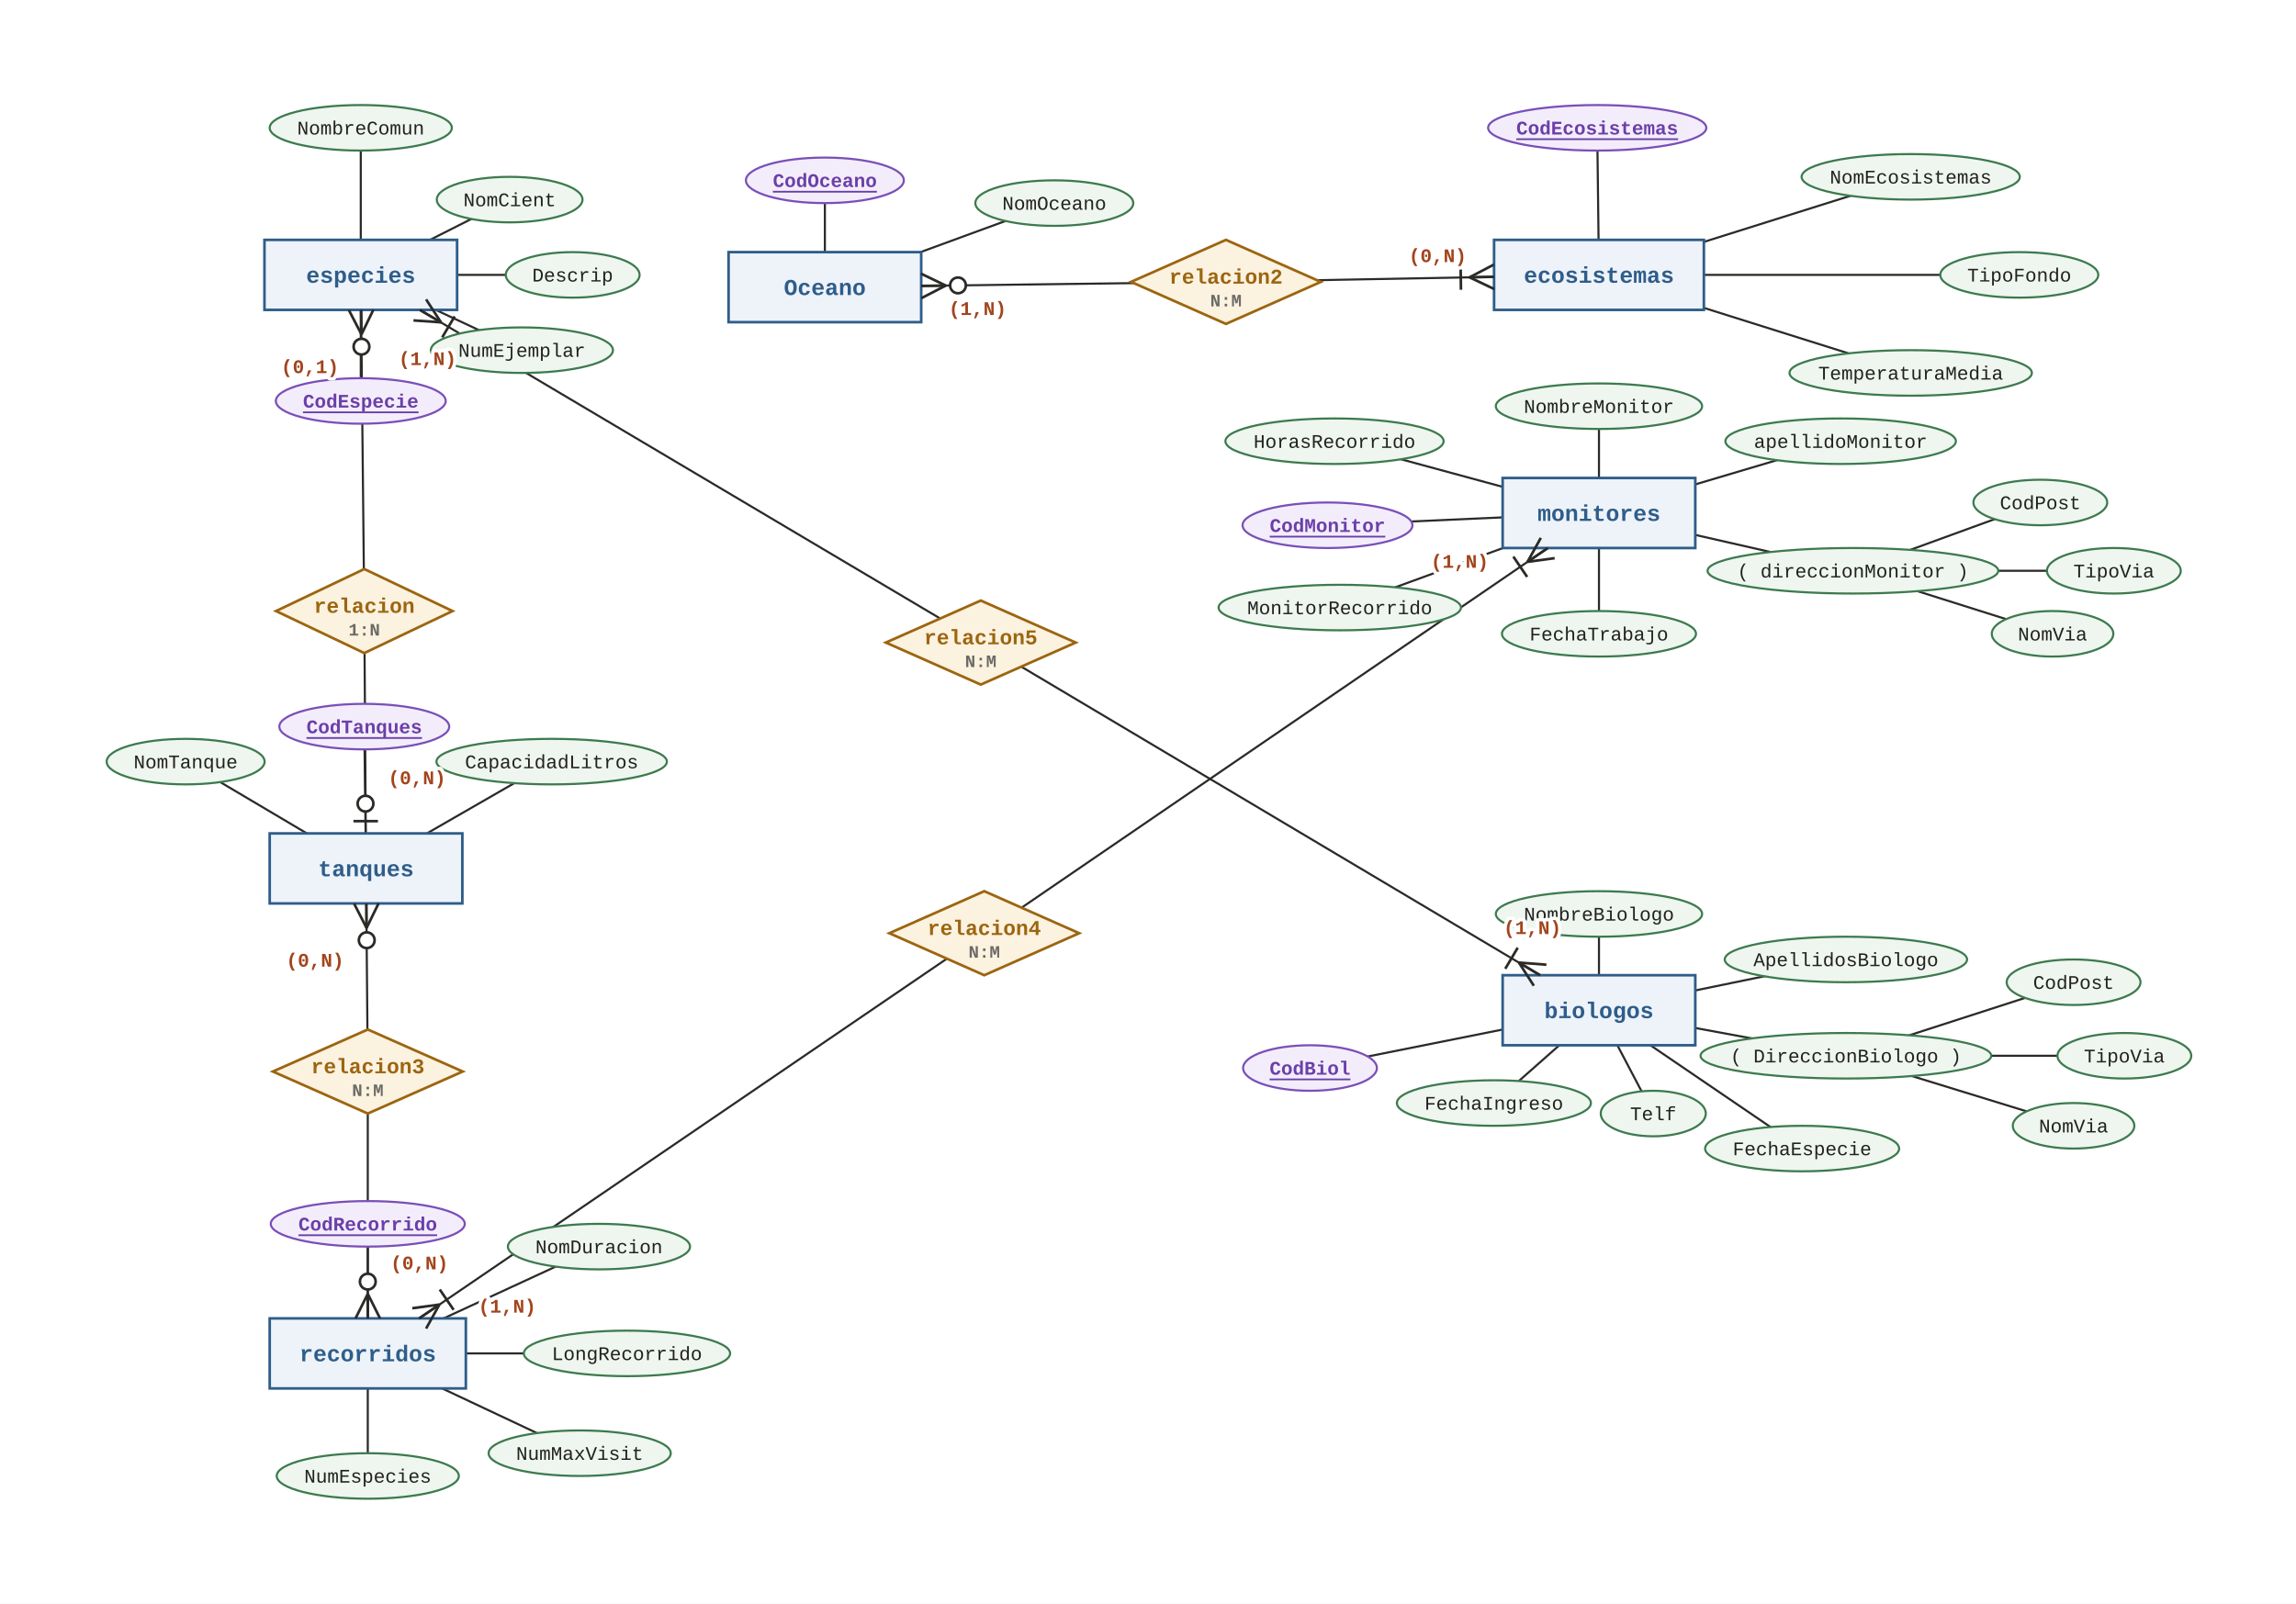
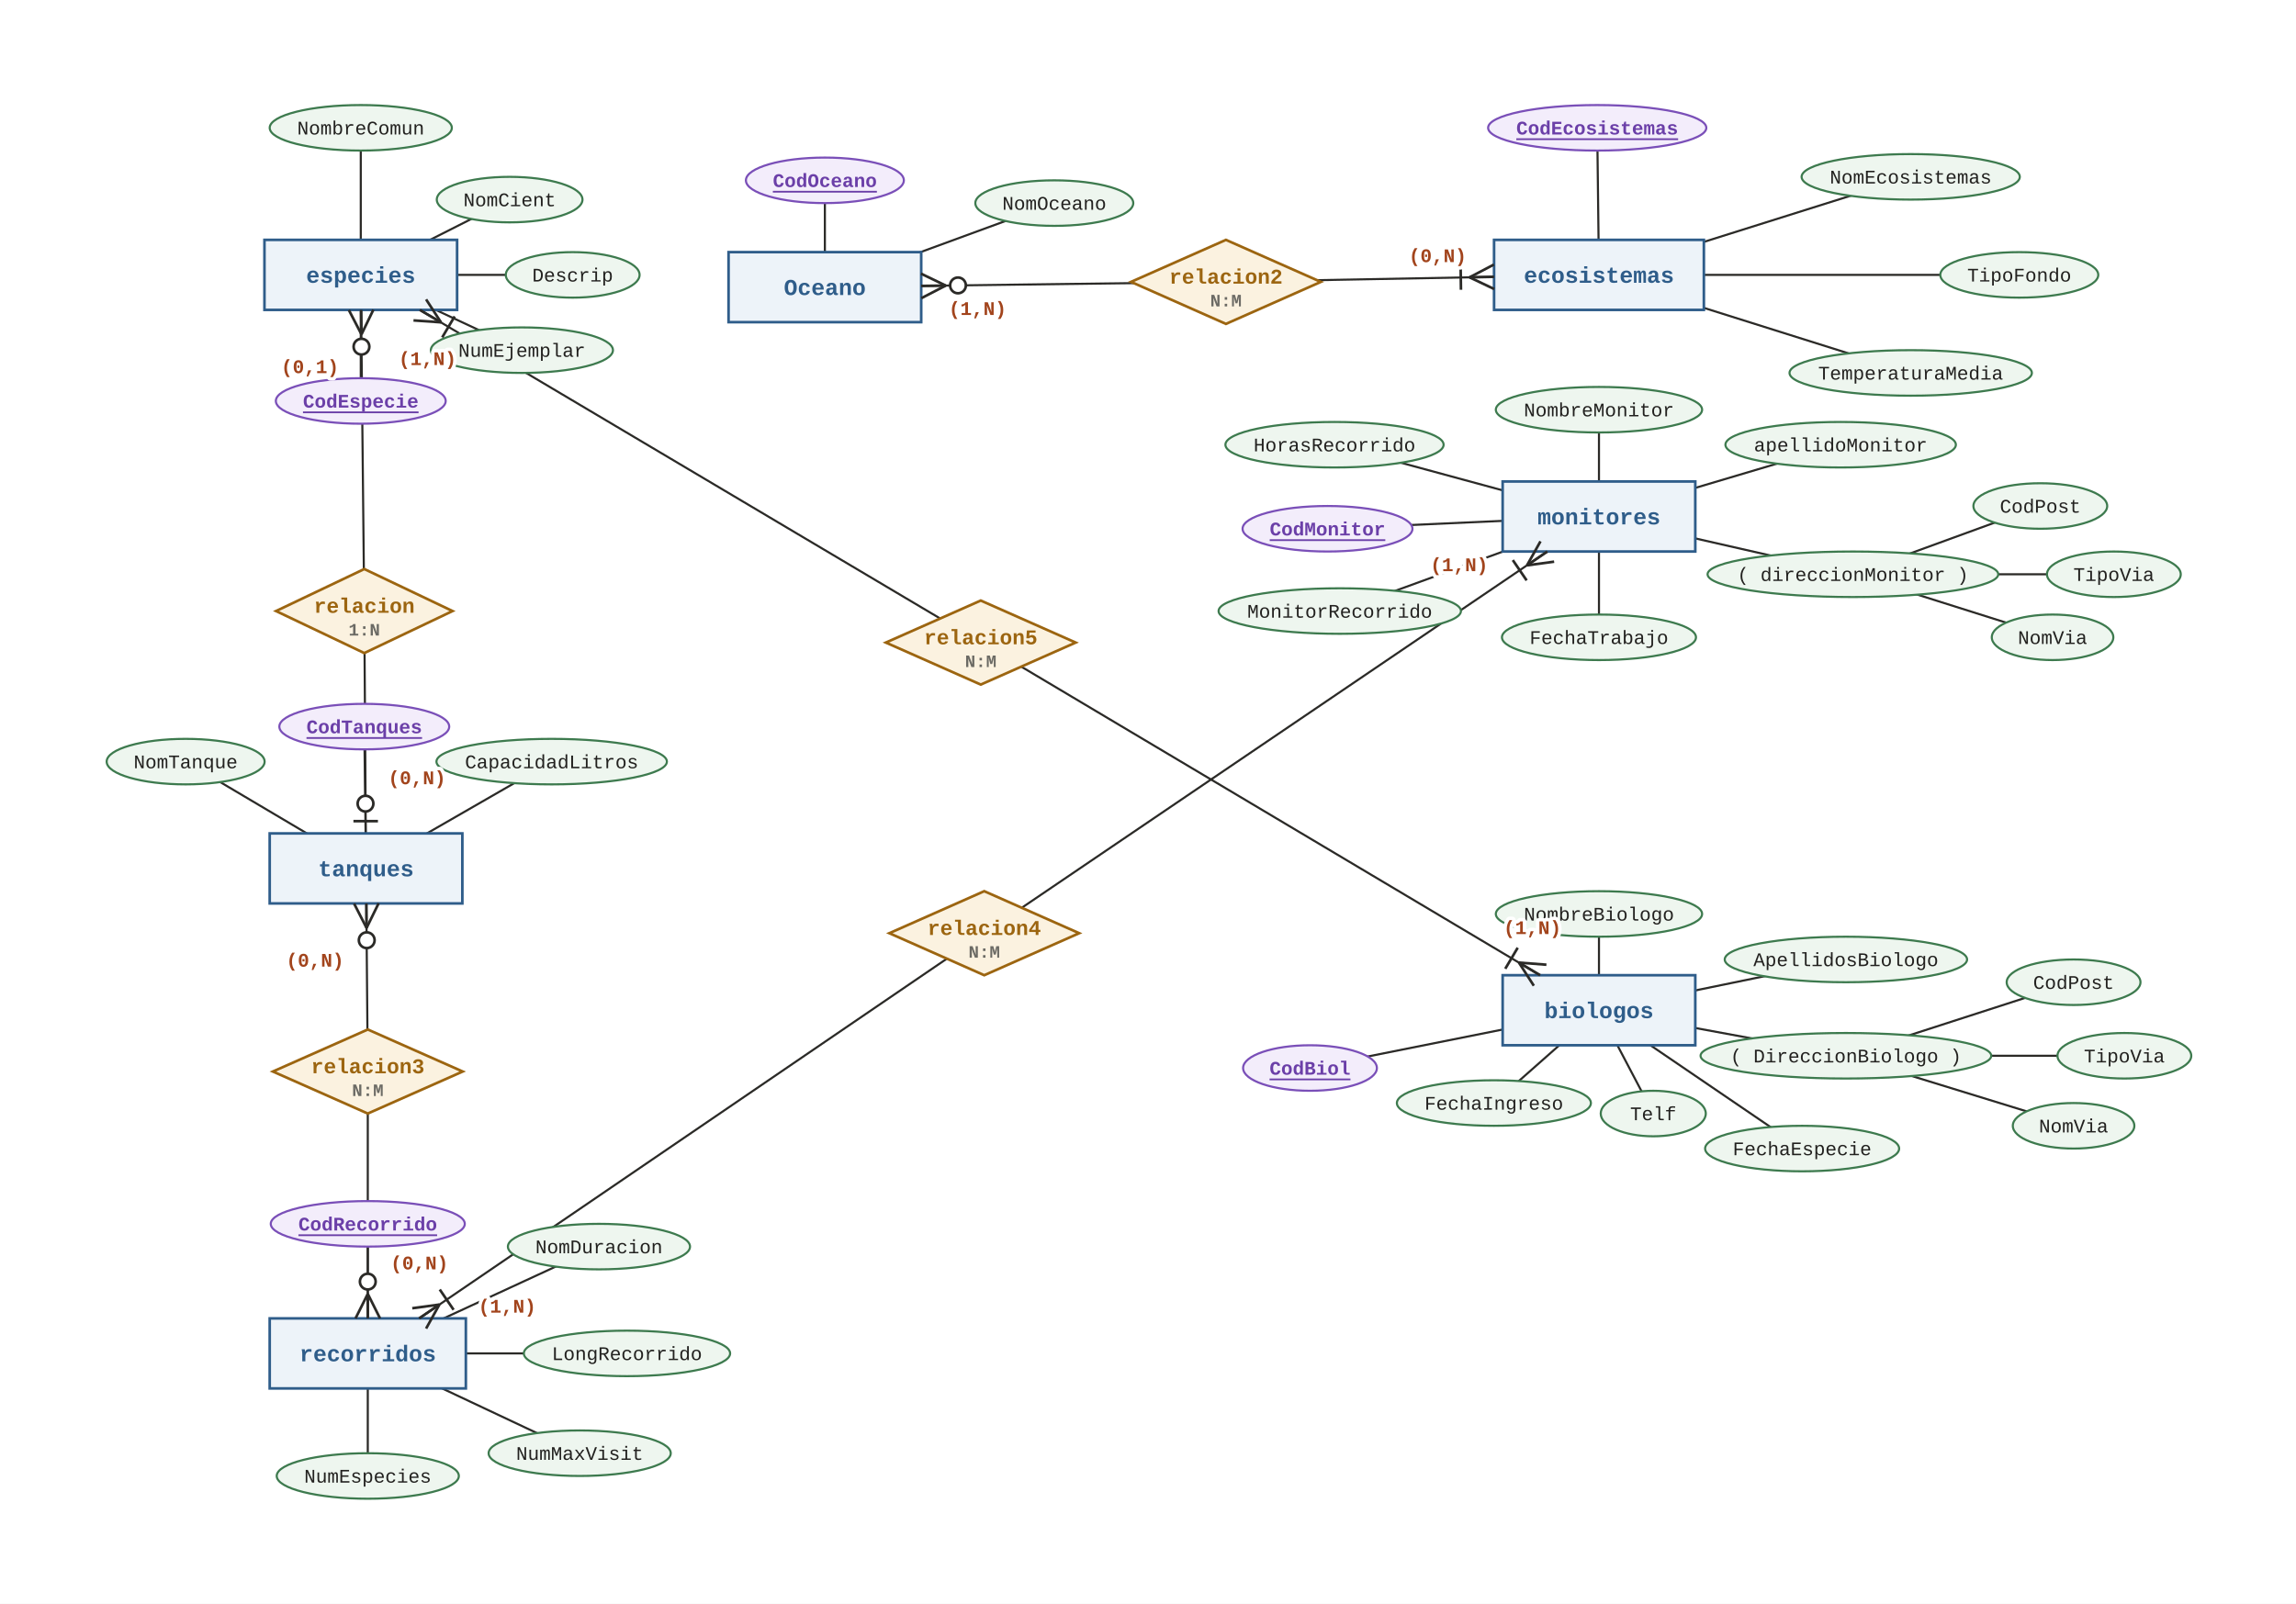
<svg xmlns="http://www.w3.org/2000/svg" viewBox="2135 1476 1311 916" width="1311" height="916">
  <style>.ln{stroke:#2B2A27;stroke-width:1.2}.mk{stroke:#2B2A27;stroke-width:1.5;fill:none}.mo{fill:#FFFFFF;stroke:#2B2A27;stroke-width:1.5}
.ent{fill:#EDF3F9;stroke:#2F5D8A;stroke-width:1.5}.dia{fill:#FBF2E0;stroke:#9C6510;stroke-width:1.5}.att{fill:#EEF6EF;stroke:#3D7A4E;stroke-width:1.2}.att.key{fill:#F3EDFB;stroke:#7A4FB8}.att.dr{stroke-dasharray:4 3}
.ent.in,.dia.in{fill:none}.dup{stroke:#C0362C;stroke-width:2.4}
.tx{fill:#22211F;font:11px Consolas,'JetBrains Mono','Courier New',monospace}.txk{fill:#6B3FA8;font-weight:600}.tb{font:600 13px Consolas,'JetBrains Mono','Courier New',monospace;fill:#2F5D8A}.tr{font:600 12px Consolas,'JetBrains Mono','Courier New',monospace;fill:#9C6510}.tt{font:600 10px Consolas,'JetBrains Mono','Courier New',monospace;fill:#6B6A64}
.ul{stroke:#6B3FA8;stroke-width:1}.ul.p{stroke-dasharray:3 2}.card{font:600 11px Consolas,'JetBrains Mono','Courier New',monospace;fill:#A2441C;paint-order:stroke;stroke:#FFFFFF;stroke-width:4px;stroke-linejoin:round}.cardq{fill:#6B6A64}
.tbox{fill:#FFFFFF;stroke:#A9B2C0;stroke-width:1}.thd{fill:#33557F}.thx{font:600 12.5px Consolas,'JetBrains Mono','Courier New',monospace;fill:#FFFFFF}.cx{font:11.5px Consolas,'JetBrains Mono','Courier New',monospace;fill:#22211F}.cpk{fill:#6B3FA8;font-weight:600}.cfk{fill:#A3304A}.cty{fill:#6B6A64;font-weight:400}.uq{font:600 9px Consolas,'JetBrains Mono','Courier New',monospace;fill:#2A7F8F}
.lk{stroke:#6B6A64;stroke-width:1.4;fill:none}.lk.dash{stroke-dasharray:6 4}.lkm{stroke:#6B6A64;stroke-width:1.5;fill:none}.lko{fill:#FFFFFF;stroke:#6B6A64;stroke-width:1.5}
.ipk{fill:#8E5FD0}.ifk{fill:#B4364E}.icol{fill:#2A7F8F}.inul{fill:none;stroke:#2A7F8F;stroke-width:1.3}
.rbox{fill:#FFFFFF;stroke:#22211F;stroke-width:1.1}.rnm{font:600 12.5px Consolas,'JetBrains Mono','Courier New',monospace;fill:#2F5D8A}.rcol{font:12px Consolas,'JetBrains Mono','Courier New',monospace;fill:#22211F}.rpk{font-weight:700;fill:#6B3FA8}.rfk{fill:#A3304A}.rul{stroke:#6B3FA8;stroke-width:1.1}
.rtag{font:600 9.5px Consolas,'JetBrains Mono','Courier New',monospace;fill:#6B6A64}.rarr{fill:none;stroke:#B4364E;stroke-width:1.1}.rhead{fill:#B4364E}
.ent.hd,.dia.hd{fill:none}.ktag{font:700 9px Consolas,'JetBrains Mono','Courier New',monospace;fill:#6B6A64}.rlab{fill:#FFFFFF;stroke:none;opacity:.92}.dia.assoc{stroke-dasharray:5 3}.ln.lid{stroke-width:2.2}.isal{fill:#9C6510}.skt{fill:#2F5D8A}
.thx.dup{fill:#FFC2BD}.cx.dup,.rnm.dup,.rcol.dup{fill:#C0362C;text-decoration:underline}
.note{stroke-width:1.2}.note-fold{stroke-width:1.2}.nc-y{fill:#FFF4C2;stroke:#D2AE36}.nc-b{fill:#DDEBFA;stroke:#7AA3D6}.nc-g{fill:#DFF2E1;stroke:#7DBB87}.nc-p{fill:#FBE1EC;stroke:#D98AAE}.note-fold{filter:brightness(.93)}.note-tx{font:12px 'Segoe UI',Arial,sans-serif;fill:#2B2A27}</style>
  <rect x="2135" y="1476" width="1311" height="916" fill="#ffffff" />
  <line x1="2341" y1="1633" x2="2341" y2="1549" class="ln" />
  <line x1="2341" y1="1633" x2="2426" y2="1590" class="ln" />
  <line x1="2341" y1="1633" x2="2462" y2="1633" class="ln" />
  <line x1="2341" y1="1633" x2="2433" y2="1676" class="ln" />
  <line x1="3048" y1="1633" x2="3226" y2="1577" class="ln" />
  <line x1="2341" y1="1633" x2="2341" y2="1705" class="ln" />
  <line x1="3048" y1="1633" x2="3047" y2="1549" class="ln" />
  <line x1="3048" y1="1633" x2="3226" y2="1689" class="ln" />
  <line x1="3048" y1="1633" x2="3288" y2="1633" class="ln" />
  <line x1="2344" y1="1972" x2="2241" y2="1911" class="ln" />
  <line x1="2344" y1="1972" x2="2450" y2="1911" class="ln" />
  <line x1="2345" y1="2249" x2="2345" y2="2175" class="ln" />
  <line x1="2345" y1="2249" x2="2477" y2="2188" class="ln" />
  <line x1="2345" y1="2249" x2="2493" y2="2249" class="ln" />
  <line x1="2345" y1="2249" x2="2466" y2="2306" class="ln" />
  <line x1="2345" y1="2249" x2="2345" y2="2319" class="ln" />
-   <line x1="3048" y1="1769" x2="3048" y2="1708" class="ln" />
-   <line x1="3048" y1="1769" x2="3186" y2="1728" class="ln" />
-   <line x1="3048" y1="1769" x2="3193" y2="1802" class="ln" />
-   <line x1="3048" y1="1769" x2="3048" y2="1838" class="ln" />
-   <line x1="3193" y1="1802" x2="3342" y2="1802" class="ln" />
-   <line x1="3193" y1="1802" x2="3307" y2="1838" class="ln" />
-   <line x1="3193" y1="1802" x2="3300" y2="1763" class="ln" />
-   <line x1="3048" y1="1769" x2="2900" y2="1823" class="ln" />
+   <line x1="3048" y1="1771" x2="3048" y2="1710" class="ln" />
+   <line x1="3048" y1="1771" x2="3186" y2="1730" class="ln" />
+   <line x1="3048" y1="1771" x2="3193" y2="1804" class="ln" />
+   <line x1="3048" y1="1771" x2="3048" y2="1840" class="ln" />
+   <line x1="3193" y1="1804" x2="3342" y2="1804" class="ln" />
+   <line x1="3193" y1="1804" x2="3307" y2="1840" class="ln" />
+   <line x1="3193" y1="1804" x2="3300" y2="1765" class="ln" />
+   <line x1="3048" y1="1771" x2="2900" y2="1825" class="ln" />
  <line x1="3048" y1="2053" x2="3048" y2="1998" class="ln" />
  <line x1="3048" y1="2053" x2="3189" y2="2024" class="ln" />
  <line x1="3048" y1="2053" x2="3189" y2="2079" class="ln" />
  <line x1="3048" y1="2053" x2="3079" y2="2112" class="ln" />
  <line x1="3048" y1="2053" x2="2988" y2="2106" class="ln" />
  <line x1="3048" y1="2053" x2="2883" y2="2086" class="ln" />
-   <line x1="3048" y1="1769" x2="2893" y2="1776" class="ln" />
+   <line x1="3048" y1="1771" x2="2893" y2="1778" class="ln" />
  <line x1="3189" y1="2079" x2="3319" y2="2037" class="ln" />
  <line x1="3189" y1="2079" x2="3348" y2="2079" class="ln" />
  <line x1="3189" y1="2079" x2="3319" y2="2119" class="ln" />
  <line x1="2344" y1="1972" x2="2343" y2="1891" class="ln" />
  <line x1="2343" y1="1825" x2="2341" y2="1633" class="ln" />
  <line x1="2343" y1="1825" x2="2344" y2="1972" class="ln" />
  <line x1="2606" y1="1640" x2="2606" y2="1579" class="ln" />
  <line x1="2606" y1="1640" x2="2737" y2="1592" class="ln" />
  <line x1="2835" y1="1637" x2="2606" y2="1640" class="ln" />
  <line x1="2835" y1="1637" x2="3048" y2="1633" class="ln" />
  <line x1="2345" y1="2088" x2="2345" y2="2249" class="ln" />
  <line x1="2345" y1="2088" x2="2344" y2="1972" class="ln" />
-   <line x1="2697" y1="2009" x2="3048" y2="1769" class="ln" />
+   <line x1="2697" y1="2009" x2="3048" y2="1771" class="ln" />
  <line x1="2697" y1="2009" x2="2345" y2="2249" class="ln" />
-   <line x1="3048" y1="1769" x2="2897" y2="1728" class="ln" />
+   <line x1="3048" y1="1771" x2="2897" y2="1730" class="ln" />
  <line x1="2695" y1="1843" x2="2341" y2="1633" class="ln" />
  <line x1="2695" y1="1843" x2="3048" y2="2053" class="ln" />
  <line x1="3048" y1="2053" x2="3164" y2="2132" class="ln" />
  <g class="node" data-id="nmwmlq3st1nugp1q">
    <rect x="2286" y="1613" width="110" height="40" class="ent" />
    <text x="2341" y="1637.5" text-anchor="middle" class="tb">especies</text>
  </g>
  <g class="node" data-id="nmwmlq9kf1nv612j">
    <ellipse cx="2341" cy="1549" rx="52" ry="13" class="att" />
    <text x="2341" y="1552.8" text-anchor="middle" class="tx">NombreComun</text>
  </g>
  <g class="node" data-id="nmwmlqhdt1nxv91i">
    <ellipse cx="2426" cy="1590" rx="41.6" ry="13" class="att" />
    <text x="2426" y="1593.8" text-anchor="middle" class="tx">NomCient</text>
  </g>
  <g class="node" data-id="nmwmlqosf1nzrpx4">
    <ellipse cx="2462" cy="1633" rx="38.2" ry="13" class="att" />
    <text x="2462" y="1636.8" text-anchor="middle" class="tx">Descrip</text>
  </g>
  <g class="node" data-id="nmwmls3cg1o16fms">
    <ellipse cx="2433" cy="1676" rx="52" ry="13" class="att" />
    <text x="2433" y="1679.8" text-anchor="middle" class="tx">NumEjemplar</text>
  </g>
  <g class="node" data-id="nmwmlsuwk1o544am">
    <rect x="2988.1" y="1613" width="119.8" height="40" class="ent" />
    <text x="3048" y="1637.5" text-anchor="middle" class="tb">ecosistemas</text>
  </g>
  <g class="node" data-id="nmwmlt76j1o6eex8">
    <ellipse cx="3226" cy="1577" rx="62.3" ry="13" class="att" />
    <text x="3226" y="1580.8" text-anchor="middle" class="tx">NomEcosistemas</text>
  </g>
  <g class="node" data-id="nmwmlu9zg1o8m304">
    <ellipse cx="2341" cy="1705" rx="48.5" ry="13" class="att key" />
    <text x="2341" y="1708.8" text-anchor="middle" class="tx txk">CodEspecie</text>
    <line x1="2308" y1="1711.5" x2="2374" y2="1711.5" class="ul" />
  </g>
  <g class="node" data-id="nmwmluhgc1oa9xli">
    <ellipse cx="3047" cy="1549" rx="62.3" ry="13" class="att key" />
    <text x="3047" y="1552.8" text-anchor="middle" class="tx txk">CodEcosistemas</text>
    <line x1="3000.8" y1="1555.5" x2="3093.2" y2="1555.5" class="ul" />
  </g>
  <g class="node" data-id="nmwmlutc41ocqgp9">
    <ellipse cx="3226" cy="1689" rx="69.2" ry="13" class="att" />
    <text x="3226" y="1692.8" text-anchor="middle" class="tx">TemperaturaMedia</text>
  </g>
  <g class="node" data-id="nmwmlv8u81oe6z0t">
    <ellipse cx="3288" cy="1633" rx="45.1" ry="13" class="att" />
    <text x="3288" y="1636.8" text-anchor="middle" class="tx">TipoFondo</text>
  </g>
  <g class="node" data-id="nmwmlyn111oi5120">
    <rect x="2289" y="1952" width="110" height="40" class="ent" />
    <text x="2344" y="1976.5" text-anchor="middle" class="tb">tanques</text>
  </g>
  <g class="node" data-id="nmwmlz73o1ojqecn">
    <ellipse cx="2241" cy="1911" rx="45.1" ry="13" class="att" />
    <text x="2241" y="1914.8" text-anchor="middle" class="tx">NomTanque</text>
  </g>
  <g class="node" data-id="nmwmlzhpm1olqsv8">
    <ellipse cx="2450" cy="1911" rx="65.8" ry="13" class="att" />
    <text x="2450" y="1914.8" text-anchor="middle" class="tx">CapacidadLitros</text>
  </g>
  <g class="node" data-id="nmwmm04rg1on2ew7">
    <rect x="2289" y="2229" width="112" height="40" class="ent" />
    <text x="2345" y="2253.5" text-anchor="middle" class="tb">recorridos</text>
  </g>
  <g class="node" data-id="nmwmm0hhz1oo2zof">
    <ellipse cx="2345" cy="2175" rx="55.4" ry="13" class="att key" />
    <text x="2345" y="2178.8" text-anchor="middle" class="tx txk">CodRecorrido</text>
    <line x1="2305.4" y1="2181.5" x2="2384.6" y2="2181.5" class="ul" />
  </g>
  <g class="node" data-id="nmwmm0rak1oq5dvb">
    <ellipse cx="2477" cy="2188" rx="52" ry="13" class="att" />
    <text x="2477" y="2191.8" text-anchor="middle" class="tx">NomDuracion</text>
  </g>
  <g class="node" data-id="nmwmm1q3u1os6477">
    <ellipse cx="2493" cy="2249" rx="58.9" ry="13" class="att" />
    <text x="2493" y="2252.8" text-anchor="middle" class="tx">LongRecorrido</text>
  </g>
  <g class="node" data-id="nmwmm2jk21ou8le7">
    <ellipse cx="2466" cy="2306" rx="52" ry="13" class="att" />
    <text x="2466" y="2309.8" text-anchor="middle" class="tx">NumMaxVisit</text>
  </g>
  <g class="node" data-id="nmwmm30rn1owrddh">
    <ellipse cx="2345" cy="2319" rx="52" ry="13" class="att" />
    <text x="2345" y="2322.8" text-anchor="middle" class="tx">NumEspecies</text>
  </g>
  <g class="node" data-id="nmwmm43j01oyr75p">
-     <rect x="2993" y="1749" width="110" height="40" class="ent" />
-     <text x="3048" y="1773.5" text-anchor="middle" class="tb">monitores</text>
+     <rect x="2993" y="1751" width="110" height="40" class="ent" />
+     <text x="3048" y="1775.5" text-anchor="middle" class="tb">monitores</text>
  </g>
  <g class="node" data-id="nmwmm4cck1ozzlka">
-     <ellipse cx="3048" cy="1708" rx="58.9" ry="13" class="att" />
-     <text x="3048" y="1711.8" text-anchor="middle" class="tx">NombreMonitor</text>
+     <ellipse cx="3048" cy="1710" rx="58.9" ry="13" class="att" />
+     <text x="3048" y="1713.8" text-anchor="middle" class="tx">NombreMonitor</text>
  </g>
  <g class="node" data-id="nmwmm4saa1p1wcw0">
-     <ellipse cx="3186" cy="1728" rx="65.8" ry="13" class="att" />
-     <text x="3186" y="1731.8" text-anchor="middle" class="tx">apellidoMonitor</text>
+     <ellipse cx="3186" cy="1730" rx="65.8" ry="13" class="att" />
+     <text x="3186" y="1733.8" text-anchor="middle" class="tx">apellidoMonitor</text>
  </g>
  <g class="node" data-id="nmwmm4ufe1p3042t">
-     <ellipse cx="3193" cy="1802" rx="83" ry="13" class="att" />
-     <text x="3193" y="1805.8" text-anchor="middle" class="tx">( direccionMonitor )</text>
+     <ellipse cx="3193" cy="1804" rx="83" ry="13" class="att" />
+     <text x="3193" y="1807.8" text-anchor="middle" class="tx">( direccionMonitor )</text>
  </g>
  <g class="node" data-id="nmwmm55un1p5k8r1">
-     <ellipse cx="3048" cy="1838" rx="55.4" ry="13" class="att" />
-     <text x="3048" y="1841.8" text-anchor="middle" class="tx">FechaTrabajo</text>
+     <ellipse cx="3048" cy="1840" rx="55.4" ry="13" class="att" />
+     <text x="3048" y="1843.8" text-anchor="middle" class="tx">FechaTrabajo</text>
  </g>
  <g class="node" data-id="nmwmm5zat1p78uws">
-     <ellipse cx="3342" cy="1802" rx="38.2" ry="13" class="att" />
-     <text x="3342" y="1805.8" text-anchor="middle" class="tx">TipoVia</text>
+     <ellipse cx="3342" cy="1804" rx="38.2" ry="13" class="att" />
+     <text x="3342" y="1807.8" text-anchor="middle" class="tx">TipoVia</text>
  </g>
  <g class="node" data-id="nmwmm63gt1p9plnq">
-     <ellipse cx="3307" cy="1838" rx="34.7" ry="13" class="att" />
-     <text x="3307" y="1841.8" text-anchor="middle" class="tx">NomVia</text>
+     <ellipse cx="3307" cy="1840" rx="34.7" ry="13" class="att" />
+     <text x="3307" y="1843.8" text-anchor="middle" class="tx">NomVia</text>
  </g>
  <g class="node" data-id="nmwmm668f1pbqrzq">
-     <ellipse cx="3300" cy="1763" rx="38.2" ry="13" class="att" />
-     <text x="3300" y="1766.8" text-anchor="middle" class="tx">CodPost</text>
+     <ellipse cx="3300" cy="1765" rx="38.2" ry="13" class="att" />
+     <text x="3300" y="1768.8" text-anchor="middle" class="tx">CodPost</text>
  </g>
  <g class="node" data-id="nmwmm7n781pf4ok1">
-     <ellipse cx="2900" cy="1823" rx="69.2" ry="13" class="att" />
-     <text x="2900" y="1826.8" text-anchor="middle" class="tx">MonitorRecorrido</text>
+     <ellipse cx="2900" cy="1825" rx="69.2" ry="13" class="att" />
+     <text x="2900" y="1828.8" text-anchor="middle" class="tx">MonitorRecorrido</text>
  </g>
  <g class="node" data-id="nmwmm81181pholdc">
    <rect x="2993" y="2033" width="110" height="40" class="ent" />
    <text x="3048" y="2057.5" text-anchor="middle" class="tb">biologos</text>
  </g>
  <g class="node" data-id="nmwmm88qc1pio2yb">
    <ellipse cx="3048" cy="1998" rx="58.9" ry="13" class="att" />
    <text x="3048" y="2001.8" text-anchor="middle" class="tx">NombreBiologo</text>
  </g>
  <g class="node" data-id="nmwmm8v6o1pkcwz3">
    <ellipse cx="3189" cy="2024" rx="69.2" ry="13" class="att" />
    <text x="3189" y="2027.8" text-anchor="middle" class="tx">ApellidosBiologo</text>
  </g>
  <g class="node" data-id="nmwmmatmr1pmsmsg">
    <ellipse cx="3189" cy="2079" rx="83" ry="13" class="att" />
    <text x="3189" y="2082.8" text-anchor="middle" class="tx">( DireccionBiologo )</text>
  </g>
  <g class="node" data-id="nmwmmcl0l1porlhl">
    <ellipse cx="3079" cy="2112" rx="30" ry="13" class="att" />
    <text x="3079" y="2115.8" text-anchor="middle" class="tx">Telf</text>
  </g>
  <g class="node" data-id="nmwmmcs231pqok2a">
    <ellipse cx="2988" cy="2106" rx="55.4" ry="13" class="att" />
    <text x="2988" y="2109.8" text-anchor="middle" class="tx">FechaIngreso</text>
  </g>
  <g class="node" data-id="nmwmmd6381pssyfu">
    <ellipse cx="2883" cy="2086" rx="38.2" ry="13" class="att key" />
    <text x="2883" y="2089.8" text-anchor="middle" class="tx txk">CodBiol</text>
    <line x1="2859.9" y1="2092.5" x2="2906.1" y2="2092.5" class="ul" />
  </g>
  <g class="node" data-id="nmwmmdeic1puypxf">
-     <ellipse cx="2893" cy="1776" rx="48.5" ry="13" class="att key" />
-     <text x="2893" y="1779.8" text-anchor="middle" class="tx txk">CodMonitor</text>
-     <line x1="2860" y1="1782.5" x2="2926" y2="1782.5" class="ul" />
+     <ellipse cx="2893" cy="1778" rx="48.5" ry="13" class="att key" />
+     <text x="2893" y="1781.8" text-anchor="middle" class="tx txk">CodMonitor</text>
+     <line x1="2860" y1="1784.5" x2="2926" y2="1784.5" class="ul" />
  </g>
  <g class="node" data-id="nmwmme4u41pwlxij">
    <ellipse cx="3319" cy="2037" rx="38.2" ry="13" class="att" />
    <text x="3319" y="2040.8" text-anchor="middle" class="tx">CodPost</text>
  </g>
  <g class="node" data-id="nmwmmf36c1pyyq8l">
    <ellipse cx="3348" cy="2079" rx="38.2" ry="13" class="att" />
    <text x="3348" y="2082.8" text-anchor="middle" class="tx">TipoVia</text>
  </g>
  <g class="node" data-id="nmwmmfeh71q05hvk">
    <ellipse cx="3319" cy="2119" rx="34.7" ry="13" class="att" />
    <text x="3319" y="2122.8" text-anchor="middle" class="tx">NomVia</text>
  </g>
  <g class="node" data-id="nmwmmgbbo1q2vvmu">
    <ellipse cx="2343" cy="1891" rx="48.5" ry="13" class="att key" />
    <text x="2343" y="1894.8" text-anchor="middle" class="tx txk">CodTanques</text>
    <line x1="2310" y1="1897.5" x2="2376" y2="1897.5" class="ul" />
  </g>
  <g class="node" data-id="nmwmminrg1q44jqm">
    <polygon points="2343,1801 2393.4,1825 2343,1849 2292.6,1825" class="dia" />
    <text x="2343" y="1826" text-anchor="middle" class="tr">relacion</text>
    <text x="2343" y="1839" text-anchor="middle" class="tt">1:N</text>
  </g>
  <g class="node" data-id="nmwmmlkwk1q7lmry">
    <rect x="2551" y="1620" width="110" height="40" class="ent" />
    <text x="2606" y="1644.5" text-anchor="middle" class="tb">Oceano</text>
  </g>
  <g class="node" data-id="nmwmmm03o1q8o4i6">
    <ellipse cx="2606" cy="1579" rx="45.1" ry="13" class="att key" />
    <text x="2606" y="1582.8" text-anchor="middle" class="tx txk">CodOceano</text>
    <line x1="2576.3" y1="1585.5" x2="2635.7" y2="1585.5" class="ul" />
  </g>
  <g class="node" data-id="nmwmmm4691qa7ywm">
    <ellipse cx="2737" cy="1592" rx="45.1" ry="13" class="att" />
    <text x="2737" y="1595.8" text-anchor="middle" class="tx">NomOceano</text>
  </g>
  <g class="node" data-id="nmwmmmo701qcfmvz">
    <polygon points="2835,1613 2889.2,1637 2835,1661 2780.8,1637" class="dia" />
    <text x="2835" y="1638" text-anchor="middle" class="tr">relacion2</text>
    <text x="2835" y="1651" text-anchor="middle" class="tt">N:M</text>
  </g>
  <g class="node" data-id="nmwmmoo6b1qfdfnk">
    <polygon points="2345,2064 2399.2,2088 2345,2112 2290.8,2088" class="dia" />
    <text x="2345" y="2089" text-anchor="middle" class="tr">relacion3</text>
    <text x="2345" y="2102" text-anchor="middle" class="tt">N:M</text>
  </g>
  <g class="node" data-id="nmwmmqplg1qj8svq">
    <polygon points="2697,1985 2751.2,2009 2697,2033 2642.8,2009" class="dia" />
    <text x="2697" y="2010" text-anchor="middle" class="tr">relacion4</text>
    <text x="2697" y="2023" text-anchor="middle" class="tt">N:M</text>
  </g>
  <g class="node" data-id="nmwmmup371qqpa2k">
-     <ellipse cx="2897" cy="1728" rx="62.3" ry="13" class="att" />
-     <text x="2897" y="1731.8" text-anchor="middle" class="tx">HorasRecorrido</text>
+     <ellipse cx="2897" cy="1730" rx="62.3" ry="13" class="att" />
+     <text x="2897" y="1733.8" text-anchor="middle" class="tx">HorasRecorrido</text>
  </g>
  <g class="node" data-id="nmwmmvlzg1qscxcj">
    <polygon points="2695,1819 2749.2,1843 2695,1867 2640.8,1843" class="dia" />
    <text x="2695" y="1844" text-anchor="middle" class="tr">relacion5</text>
    <text x="2695" y="1857" text-anchor="middle" class="tt">N:M</text>
  </g>
  <g class="node" data-id="nmwmmwbv81qvvnjq">
    <ellipse cx="3164" cy="2132" rx="55.4" ry="13" class="att" />
    <text x="3164" y="2135.8" text-anchor="middle" class="tx">FechaEspecie</text>
  </g>
  <line x1="2341.4" y1="1667" x2="2334.2" y2="1653.1" class="mk" />
  <line x1="2341.4" y1="1667" x2="2341.2" y2="1653" class="mk" />
  <line x1="2341.4" y1="1667" x2="2348.2" y2="1652.9" class="mk" />
  <circle cx="2341.4" cy="1674" r="4.5" class="mo" />
  <line x1="2350.8" y1="1945" x2="2336.8" y2="1945" class="mk" />
  <circle cx="2343.7" cy="1935" r="4.5" class="mo" />
  <line x1="2675" y1="1639.1" x2="2661.1" y2="1646.3" class="mk" />
  <line x1="2675" y1="1639.1" x2="2661" y2="1639.3" class="mk" />
  <line x1="2675" y1="1639.1" x2="2660.9" y2="1632.3" class="mk" />
  <circle cx="2682" cy="1639" r="4.5" class="mo" />
  <line x1="2974.1" y1="1634.4" x2="2988" y2="1627.1" class="mk" />
  <line x1="2974.1" y1="1634.4" x2="2988.1" y2="1634.1" class="mk" />
  <line x1="2974.1" y1="1634.4" x2="2988.2" y2="1641.1" class="mk" />
  <line x1="2969" y1="1627.5" x2="2969.2" y2="1641.5" class="mk" />
  <line x1="2345" y1="2215" x2="2352" y2="2229" class="mk" />
  <line x1="2345" y1="2215" x2="2345" y2="2229" class="mk" />
  <line x1="2345" y1="2215" x2="2338" y2="2229" class="mk" />
  <circle cx="2345" cy="2208" r="4.5" class="mo" />
  <line x1="2344.3" y1="2006" x2="2337.2" y2="1992.1" class="mk" />
  <line x1="2344.3" y1="2006" x2="2344.2" y2="1992" class="mk" />
  <line x1="2344.3" y1="2006" x2="2351.2" y2="1991.9" class="mk" />
  <circle cx="2344.4" cy="2013" r="4.5" class="mo" />
-   <line x1="3007.2" y1="1796.9" x2="3014.8" y2="1783.2" class="mk" />
-   <line x1="3007.2" y1="1796.9" x2="3018.8" y2="1789" class="mk" />
-   <line x1="3007.2" y1="1796.9" x2="3022.7" y2="1794.8" class="mk" />
-   <line x1="2999.1" y1="1793.9" x2="3007" y2="1805.5" class="mk" />
+   <line x1="3006.9" y1="1798.9" x2="3014.6" y2="1785.2" class="mk" />
+   <line x1="3006.9" y1="1798.9" x2="3018.5" y2="1791" class="mk" />
+   <line x1="3006.9" y1="1798.9" x2="3022.4" y2="1796.8" class="mk" />
+   <line x1="2998.8" y1="1795.9" x2="3006.7" y2="1807.5" class="mk" />
  <line x1="2385.9" y1="2221.1" x2="2378.3" y2="2234.8" class="mk" />
  <line x1="2385.9" y1="2221.1" x2="2374.3" y2="2229" class="mk" />
  <line x1="2385.9" y1="2221.1" x2="2370.4" y2="2223.2" class="mk" />
  <line x1="2394" y1="2224.1" x2="2386.1" y2="2212.5" class="mk" />
  <line x1="2386.8" y1="1660.1" x2="2371.1" y2="1659" class="mk" />
  <line x1="2386.8" y1="1660.1" x2="2374.7" y2="1653" class="mk" />
  <line x1="2386.8" y1="1660.1" x2="2378.3" y2="1647" class="mk" />
  <line x1="2387.5" y1="1668.7" x2="2394.6" y2="1656.7" class="mk" />
  <line x1="3002.3" y1="2025.8" x2="3018" y2="2027" class="mk" />
  <line x1="3002.3" y1="2025.8" x2="3014.4" y2="2033" class="mk" />
  <line x1="3002.3" y1="2025.8" x2="3010.8" y2="2039" class="mk" />
  <line x1="3001.6" y1="2017.3" x2="2994.5" y2="2029.3" class="mk" />
  <text x="2328.5" y="1689.1" text-anchor="end" class="card">(0,1)</text>
  <text x="2356.6" y="1923.9" text-anchor="start" class="card">(0,N)</text>
  <text x="2693.2" y="1655.9" text-anchor="middle" class="card">(1,N)</text>
  <text x="2955.9" y="1625.7" text-anchor="middle" class="card">(0,N)</text>
  <text x="2358" y="2201" text-anchor="start" class="card">(0,N)</text>
  <text x="2331.4" y="2028.1" text-anchor="end" class="card">(0,N)</text>
-   <text x="2985" y="1800.3" text-anchor="end" class="card">(1,N)</text>
+   <text x="2984.7" y="1802.2" text-anchor="end" class="card">(1,N)</text>
  <text x="2408.1" y="2225.7" text-anchor="start" class="card">(1,N)</text>
  <text x="2395.6" y="1684.5" text-anchor="end" class="card">(1,N)</text>
  <text x="2993.5" y="2009.5" text-anchor="start" class="card">(1,N)</text>
</svg>
